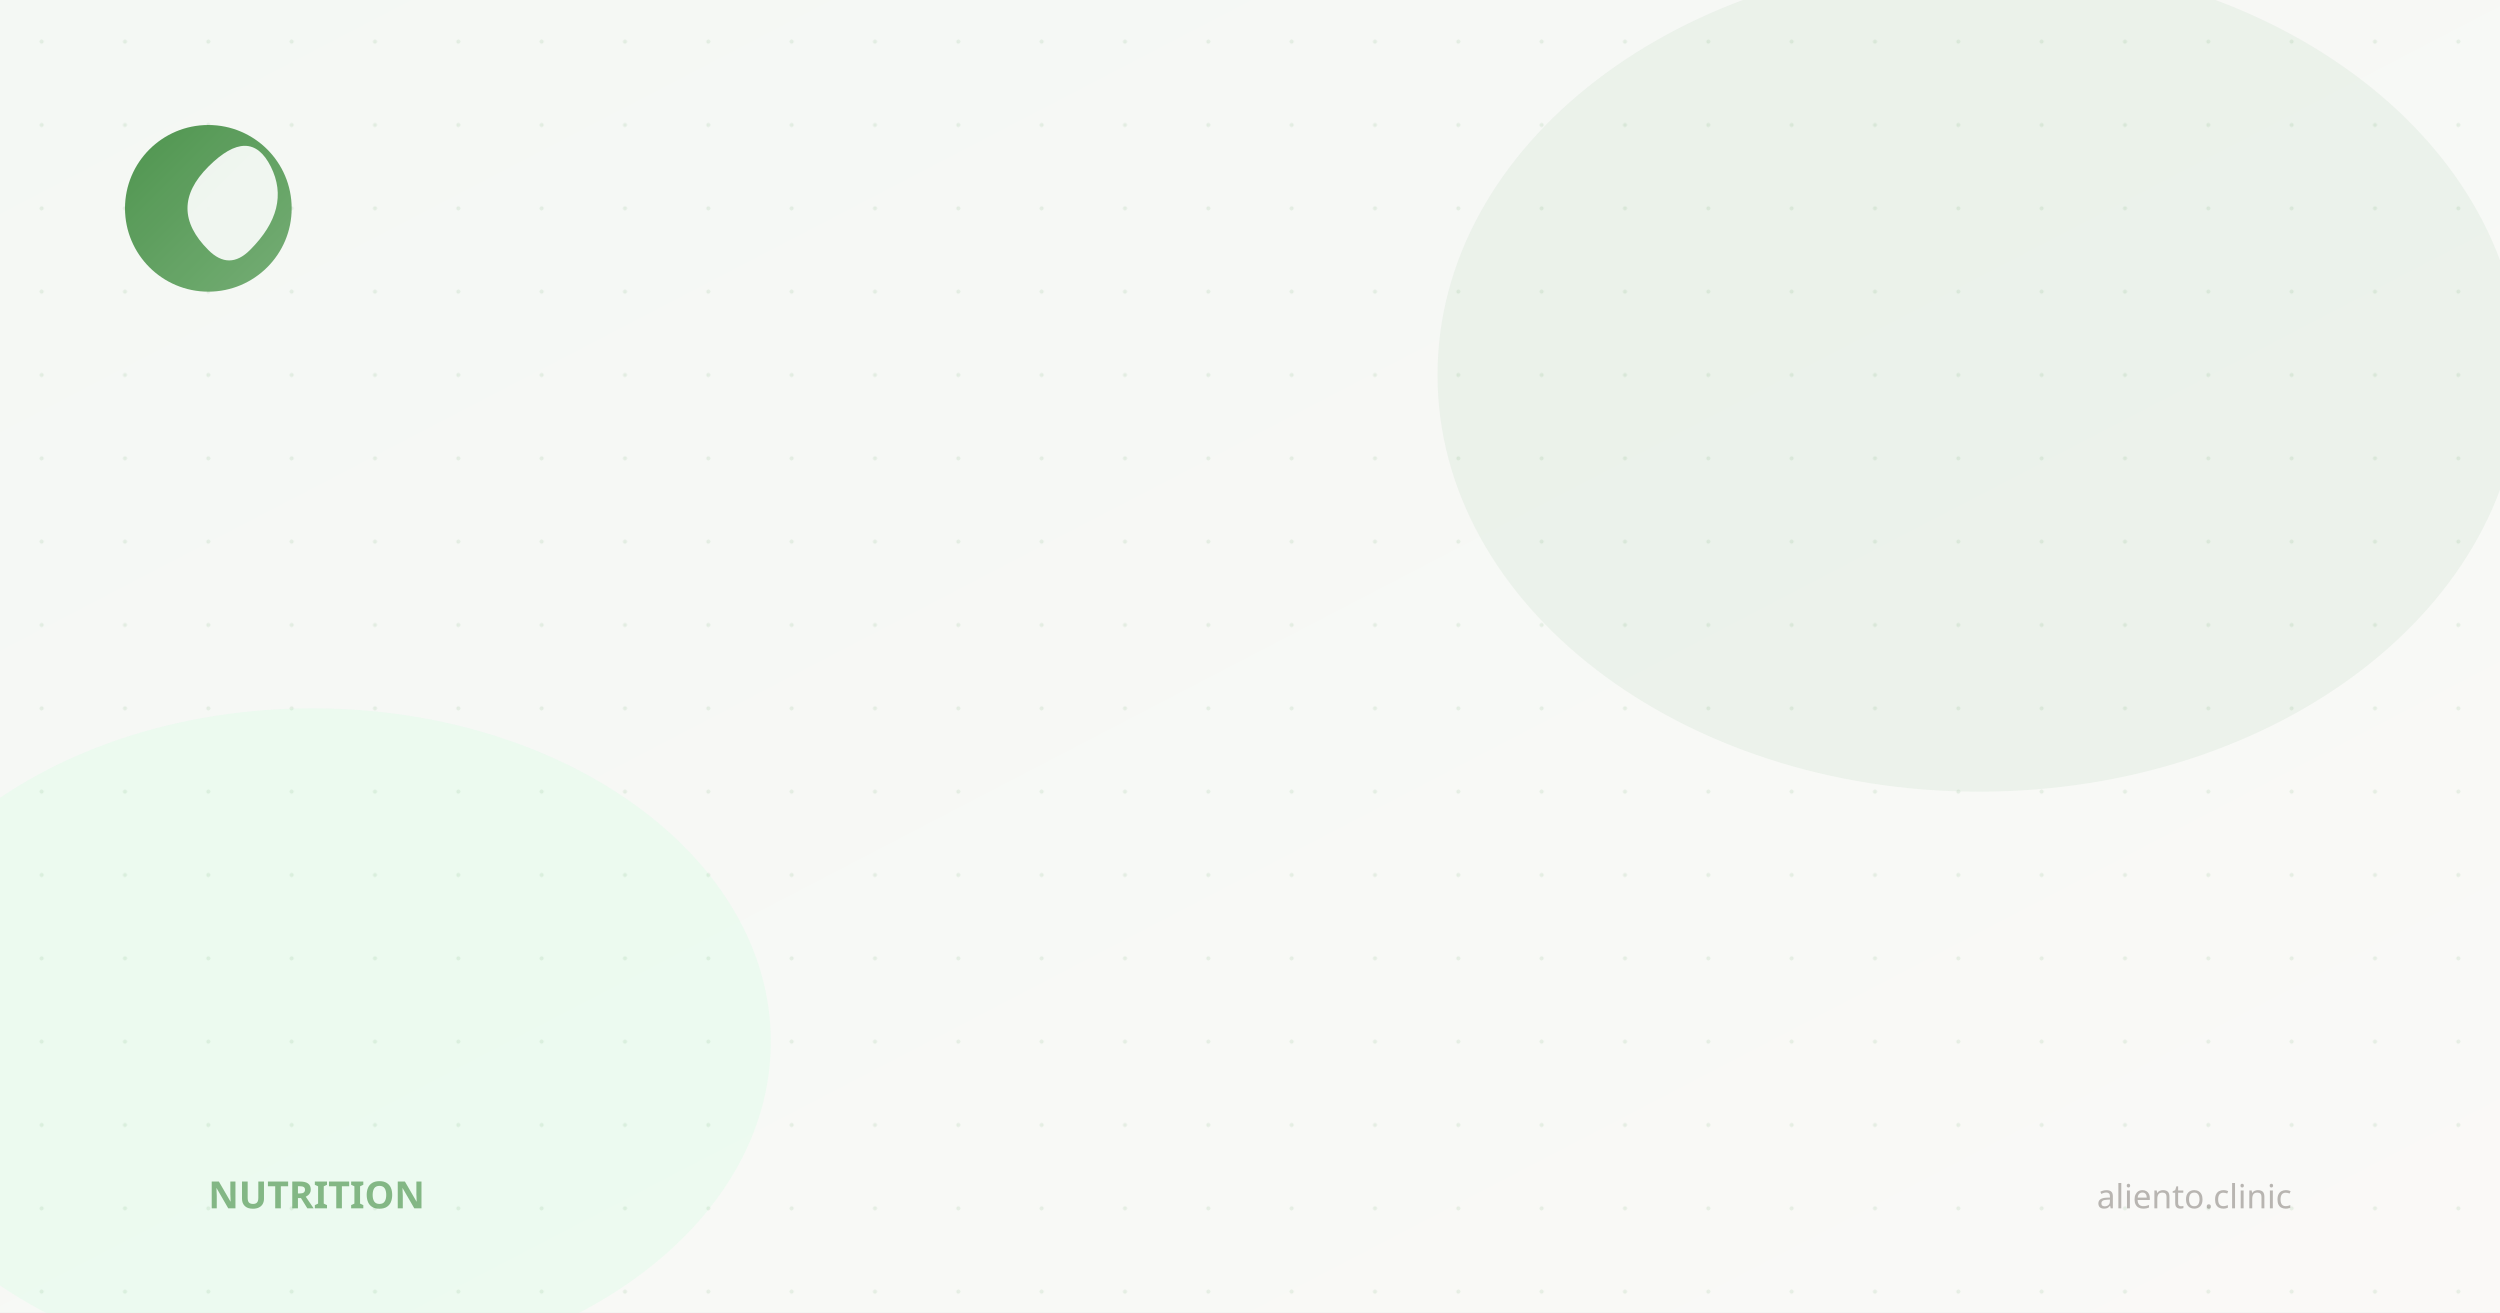
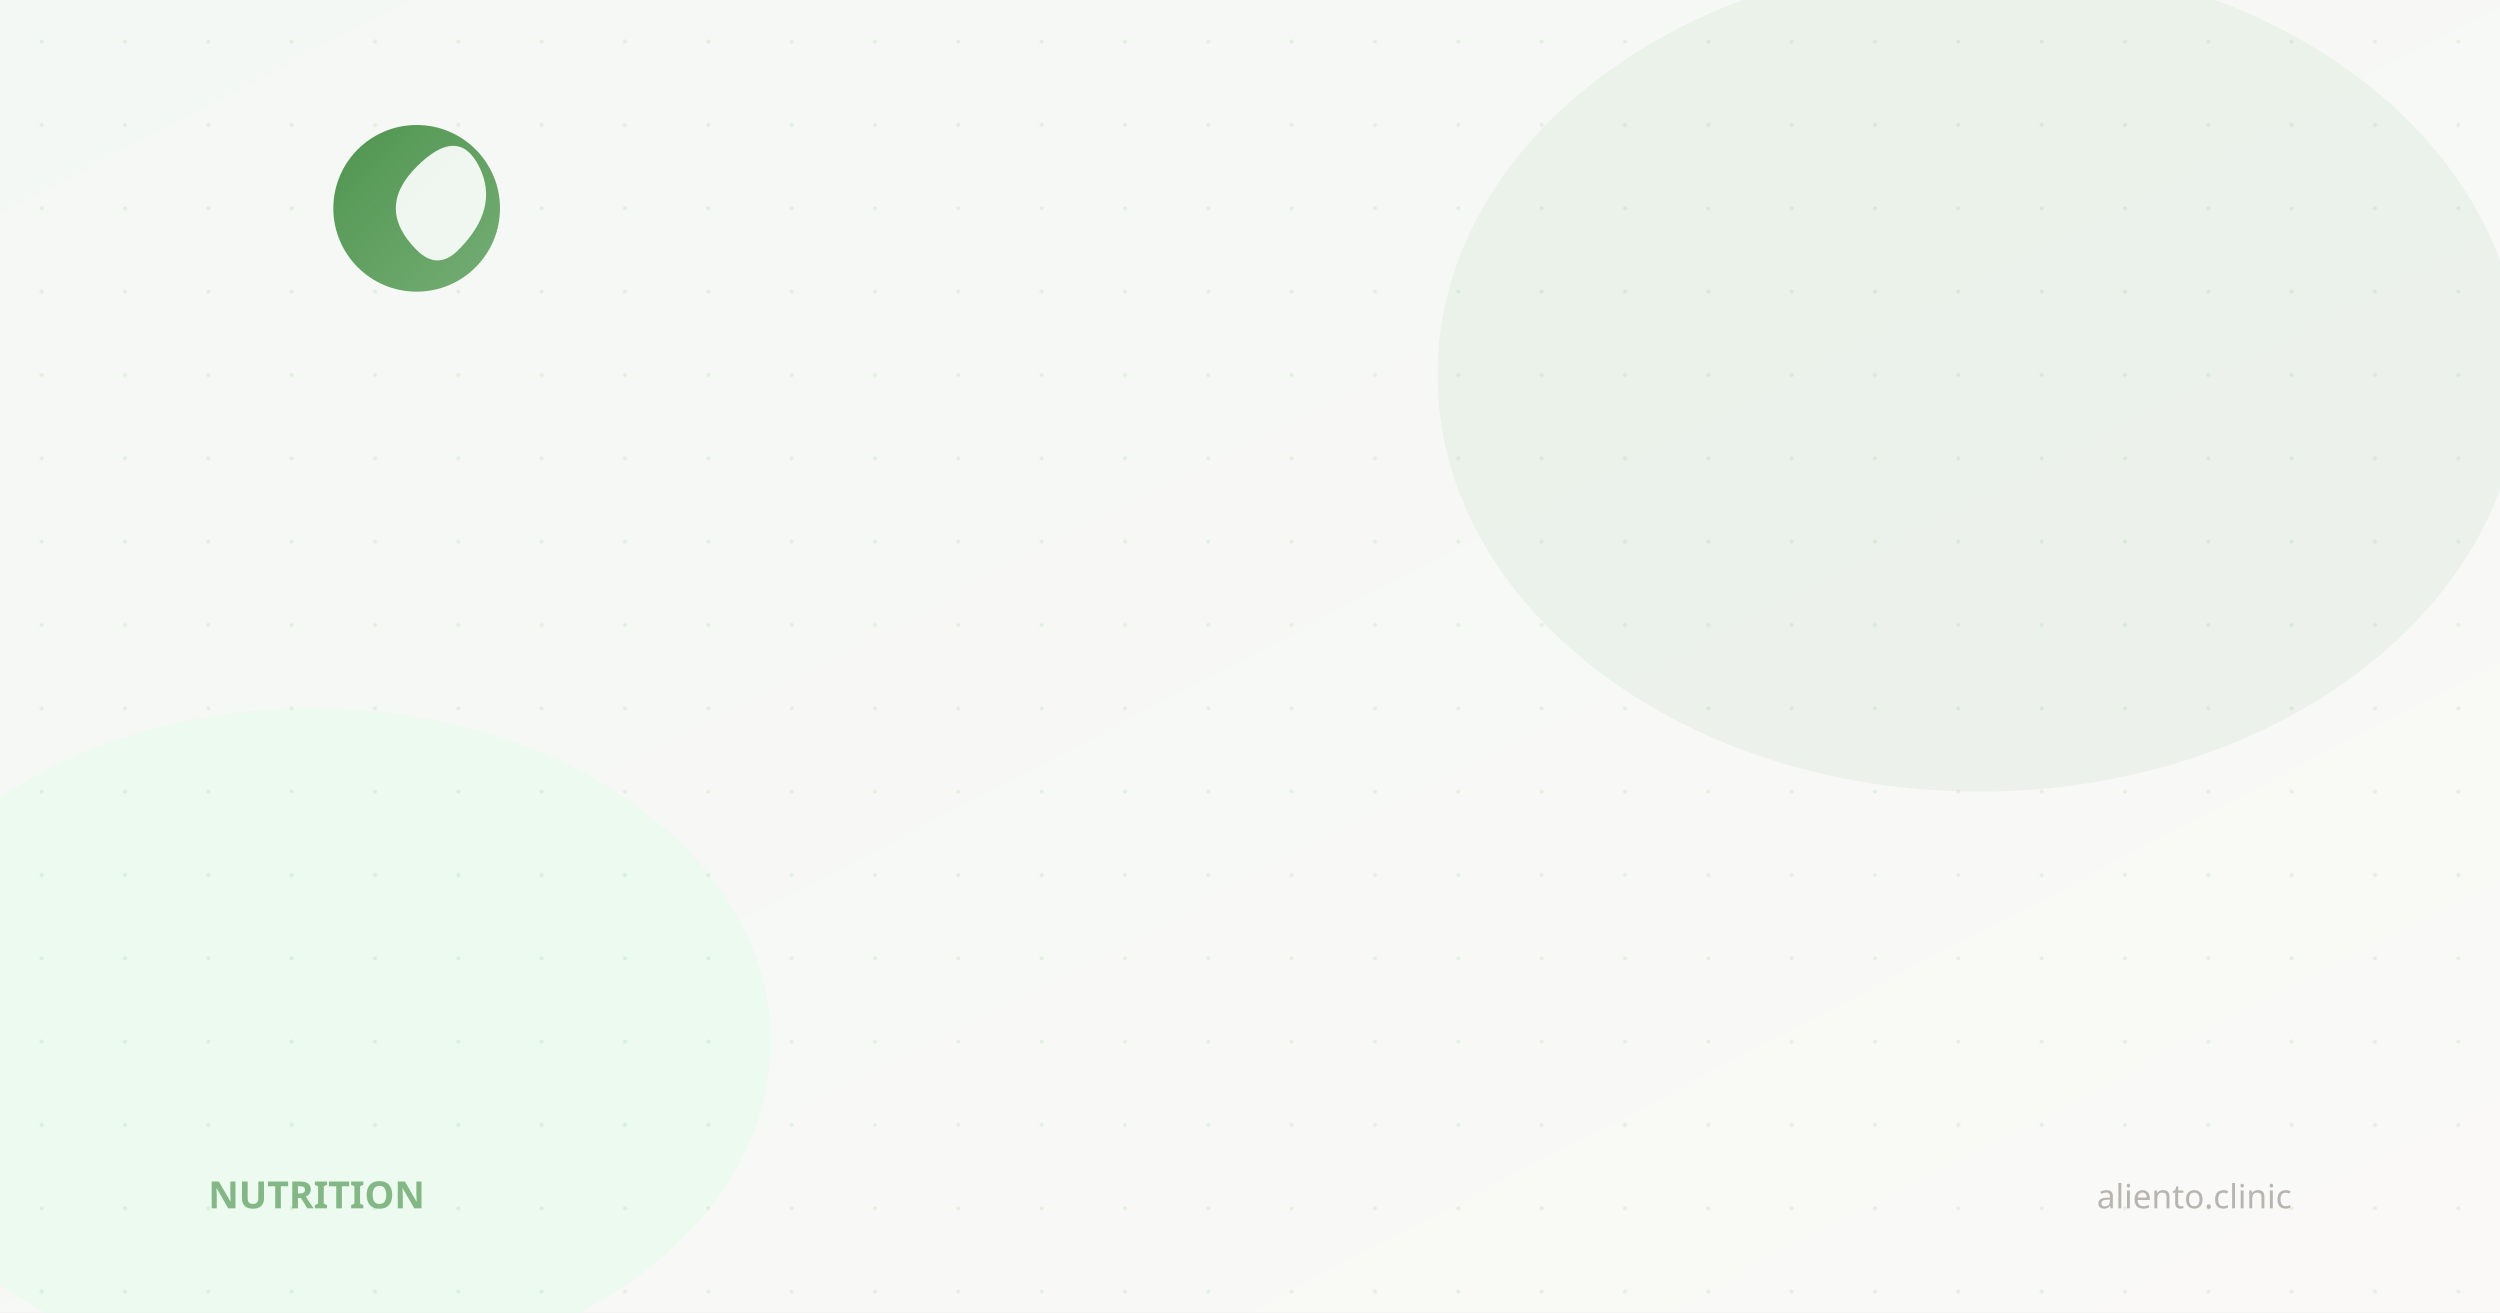
<svg xmlns="http://www.w3.org/2000/svg" width="1200" height="630" viewBox="0 0 1200 630" fill="none">
  <defs>
    <linearGradient id="bg" x1="0%" y1="0%" x2="100%" y2="100%">
      <stop offset="0%" style="stop-color:#f4f8f4" />
      <stop offset="100%" style="stop-color:#faf9f7" />
    </linearGradient>
    <linearGradient id="accent" x1="0%" y1="0%" x2="100%" y2="100%">
      <stop offset="0%" style="stop-color:#3d8a3d" />
      <stop offset="100%" style="stop-color:#67a667" />
    </linearGradient>
  </defs>
  <rect width="1200" height="630" fill="url(#bg)" />
  <ellipse cx="950" cy="180" rx="260" ry="200" fill="#e0ebe0" opacity="0.5" />
  <ellipse cx="150" cy="500" rx="220" ry="160" fill="#dcfce7" opacity="0.4" />
  <pattern id="dots" width="40" height="40" patternUnits="userSpaceOnUse">
    <circle cx="20" cy="20" r="1" fill="#3d8a3d" opacity="0.1" />
  </pattern>
  <rect width="1200" height="630" fill="url(#dots)" />
-   <circle cx="100" cy="100" r="40" fill="url(#accent)" opacity="0.9" />
-   <path d="M100 120 Q80 100 100 80 Q120 60 130 80 Q140 100 120 120 Q110 130 100 120Z" fill="white" opacity="0.9" />
+   <circle cx="200" cy="100" r="40" fill="url(#accent)" opacity="0.9" />
+   <path d="M200 120 Q180 100 200 80 Q220 60 230 80 Q240 100 220 120 Q210 130 200 120Z" fill="white" opacity="0.9" />
  <text x="100" y="580" font-family="sans-serif" font-size="18" fill="#3d8a3d" font-weight="600" opacity="0.6">NUTRITION</text>
  <text x="1100" y="580" font-family="sans-serif" font-size="16" fill="#78716c" text-anchor="end" opacity="0.5">aliento.clinic</text>
</svg>
